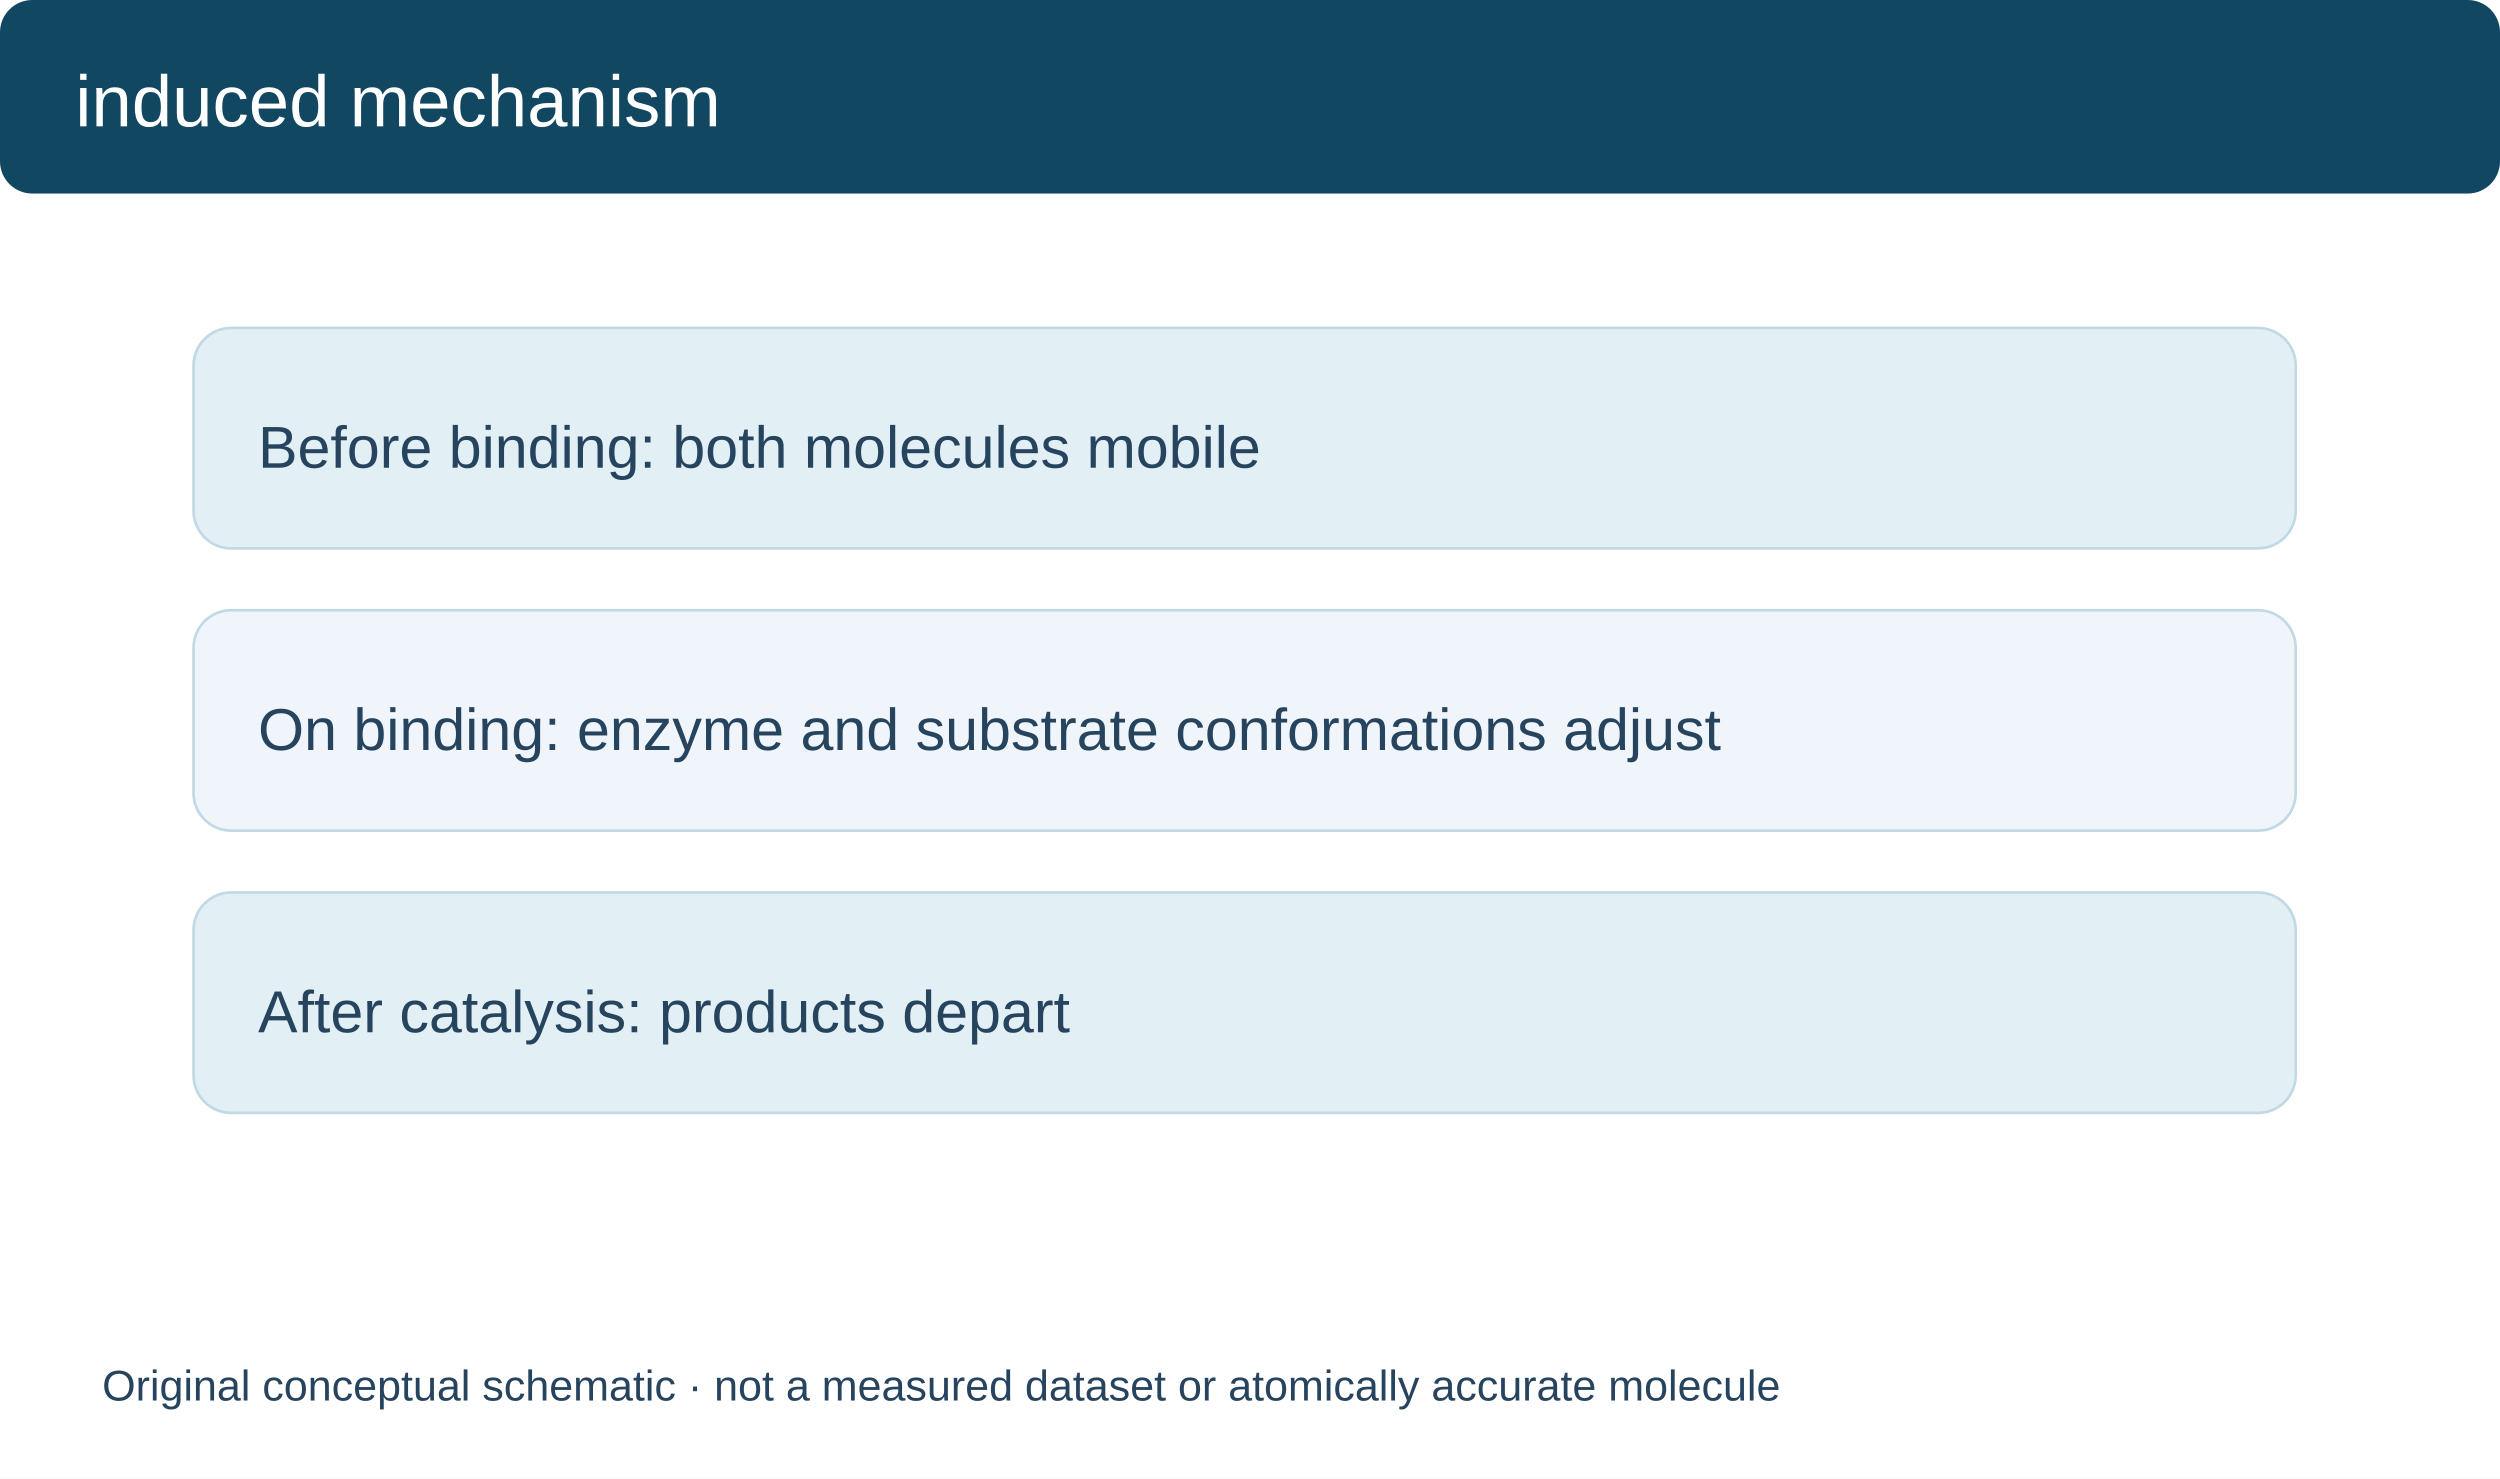
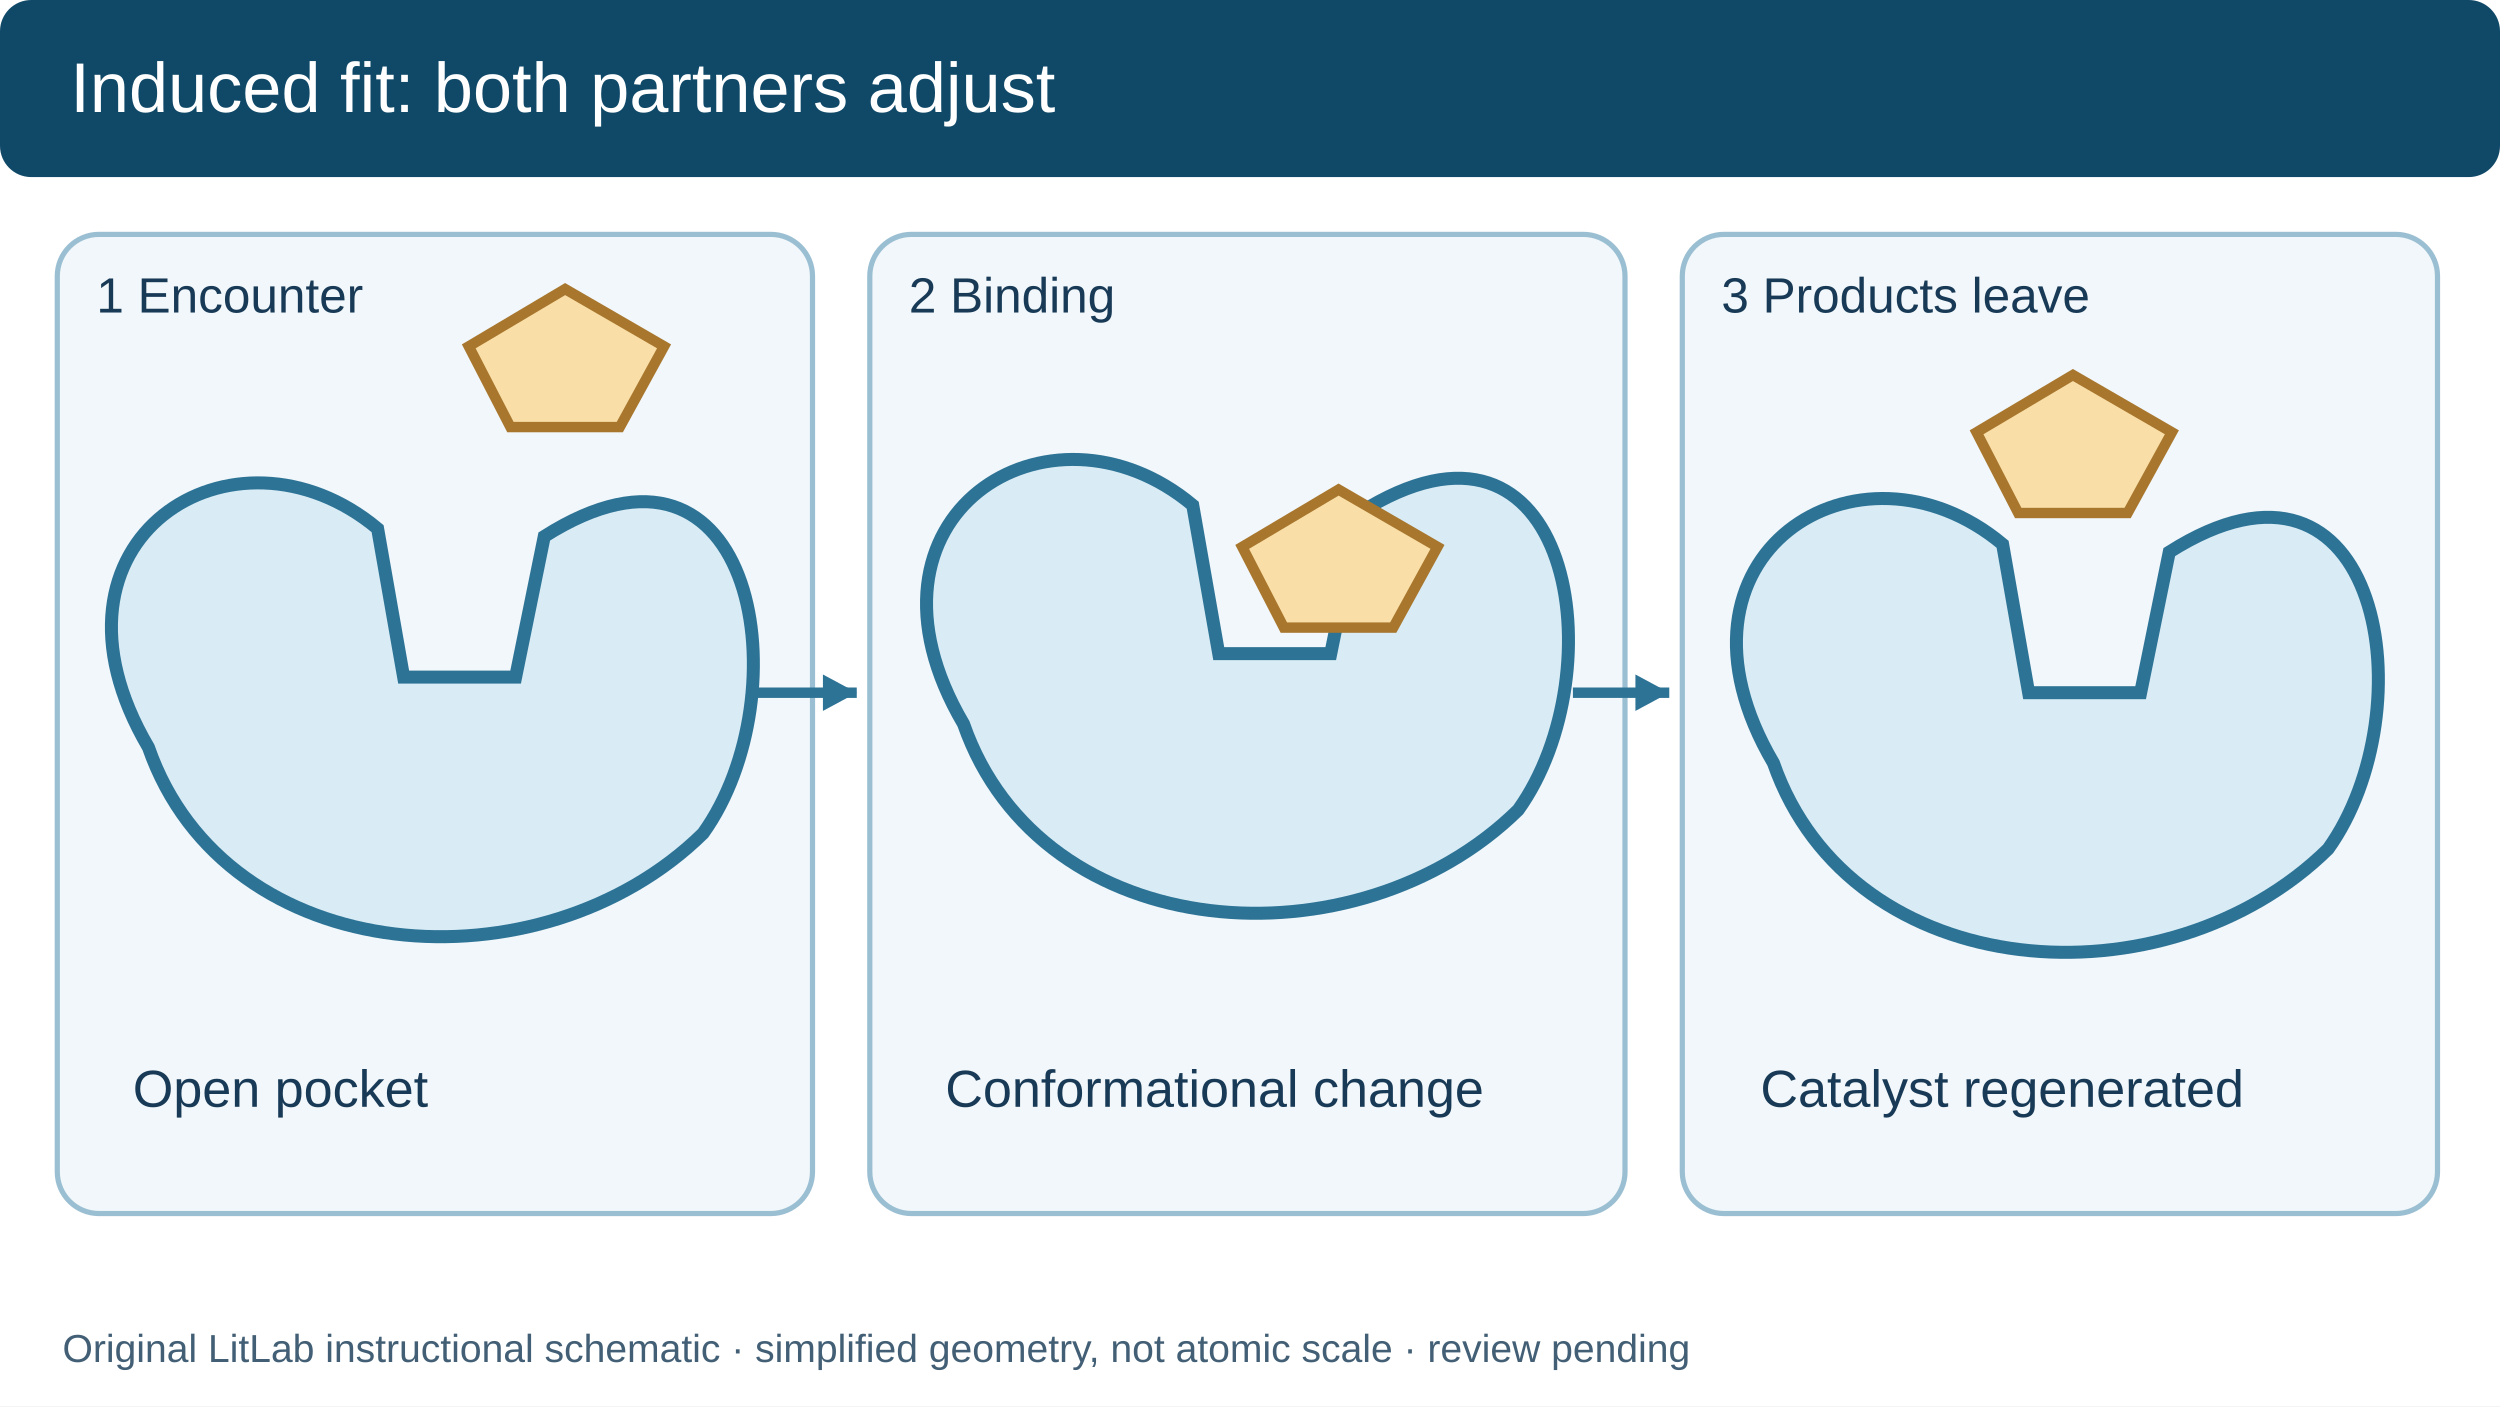
- <svg xmlns="http://www.w3.org/2000/svg" viewBox="0 0 930 550" role="img">
-   <rect width="930" height="550" fill="#fff" />
-   <rect width="930" height="72" rx="12" fill="#114761" />
-   <text x="28" y="47" fill="#fff" font-size="27" font-family="Arial,sans-serif">induced mechanism</text>
-   <rect x="72" y="122" width="782" height="82" rx="14" fill="#e2f0f6" stroke="#c1d9e3" />
-   <text x="96" y="174" fill="#27445f" font-size="22" font-family="Arial,sans-serif">Before binding: both molecules mobile</text>
-   <rect x="72" y="227" width="782" height="82" rx="14" fill="#eff5fa" stroke="#c1d9e3" />
-   <text x="96" y="279" fill="#27445f" font-size="22" font-family="Arial,sans-serif">On binding: enzyme and substrate conformations adjust</text>
-   <rect x="72" y="332" width="782" height="82" rx="14" fill="#e2f0f6" stroke="#c1d9e3" />
-   <text x="96" y="384" fill="#27445f" font-size="22" font-family="Arial,sans-serif">After catalysis: products depart</text>
-   <text x="38" y="521" fill="#27445f" font-size="16" font-family="Arial,sans-serif">Original conceptual schematic · not a measured dataset or atomically accurate molecule</text>
+ <svg xmlns="http://www.w3.org/2000/svg" role="img" viewBox="0 0 960 540">
+   <rect width="960" height="540" fill="#fff" />
+   <rect width="960" height="68" rx="12" fill="#104968" />
+   <text x="27" y="43" font-family="Arial,sans-serif" font-size="27" fill="#fff">Induced fit: both partners adjust</text>
+   <rect x="22" y="90" width="290" height="376" rx="16" fill="#f1f7fa" stroke="#9bbfd2" stroke-width="2" />
+   <text x="37" y="120" font-family="Arial,sans-serif" font-size="19" fill="#183a56">1  Encounter</text>
+   <rect x="334" y="90" width="290" height="376" rx="16" fill="#f1f7fa" stroke="#9bbfd2" stroke-width="2" />
+   <text x="349" y="120" font-family="Arial,sans-serif" font-size="19" fill="#183a56">2  Binding</text>
+   <rect x="646" y="90" width="290" height="376" rx="16" fill="#f1f7fa" stroke="#9bbfd2" stroke-width="2" />
+   <text x="661" y="120" font-family="Arial,sans-serif" font-size="19" fill="#183a56">3  Products leave</text>
+   <path d="M57 287 C10 207 90 157 145 203 L155 260 L198 260 L209 206 C291 154 308 267 270 320 C208 381 87 373 57 287 Z" fill="#d9ecf5" stroke="#2d7396" stroke-width="5" />
+   <path d="M180 133 L217 111 L255 133 L238 164 L196 164 Z" fill="#f9dfa7" stroke="#a8762d" stroke-width="4" />
+   <path d="M370 278 C323 198 403 148 458 194 L468 251 L511 251 L522 197 C604 145 621 258 583 311 C521 372 400 364 370 278 Z" fill="#d9ecf5" stroke="#2d7396" stroke-width="5" />
+   <path d="M477 210 L514 188 L552 210 L535 241 L493 241 Z" fill="#f9dfa7" stroke="#a8762d" stroke-width="4" />
+   <path d="M681 293 C634 213 714 163 769 209 L779 266 L822 266 L833 212 C915 160 932 273 894 326 C832 387 711 379 681 293 Z" fill="#d9ecf5" stroke="#2d7396" stroke-width="5" />
+   <path d="M759 166 L796 144 L834 166 L817 197 L775 197 Z" fill="#f9dfa7" stroke="#a8762d" stroke-width="4" />
+   <line x1="291" y1="266" x2="329" y2="266" stroke="#2d7396" stroke-width="4" />
+   <polygon points="329,266 316,259 316,273" fill="#2d7396" />
+   <line x1="604" y1="266" x2="641" y2="266" stroke="#2d7396" stroke-width="4" />
+   <polygon points="641,266 628,259 628,273" fill="#2d7396" />
+   <text x="51" y="425" font-family="Arial,sans-serif" font-size="20" fill="#183a56">Open pocket</text>
+   <text x="363" y="425" font-family="Arial,sans-serif" font-size="20" fill="#183a56">Conformational change</text>
+   <text x="676" y="425" font-family="Arial,sans-serif" font-size="20" fill="#183a56">Catalyst regenerated</text>
+   <text x="24" y="523" font-family="Arial,sans-serif" font-size="15" fill="#425f75">Original LitLab instructional schematic · simplified geometry, not atomic scale · review pending</text>
</svg>
